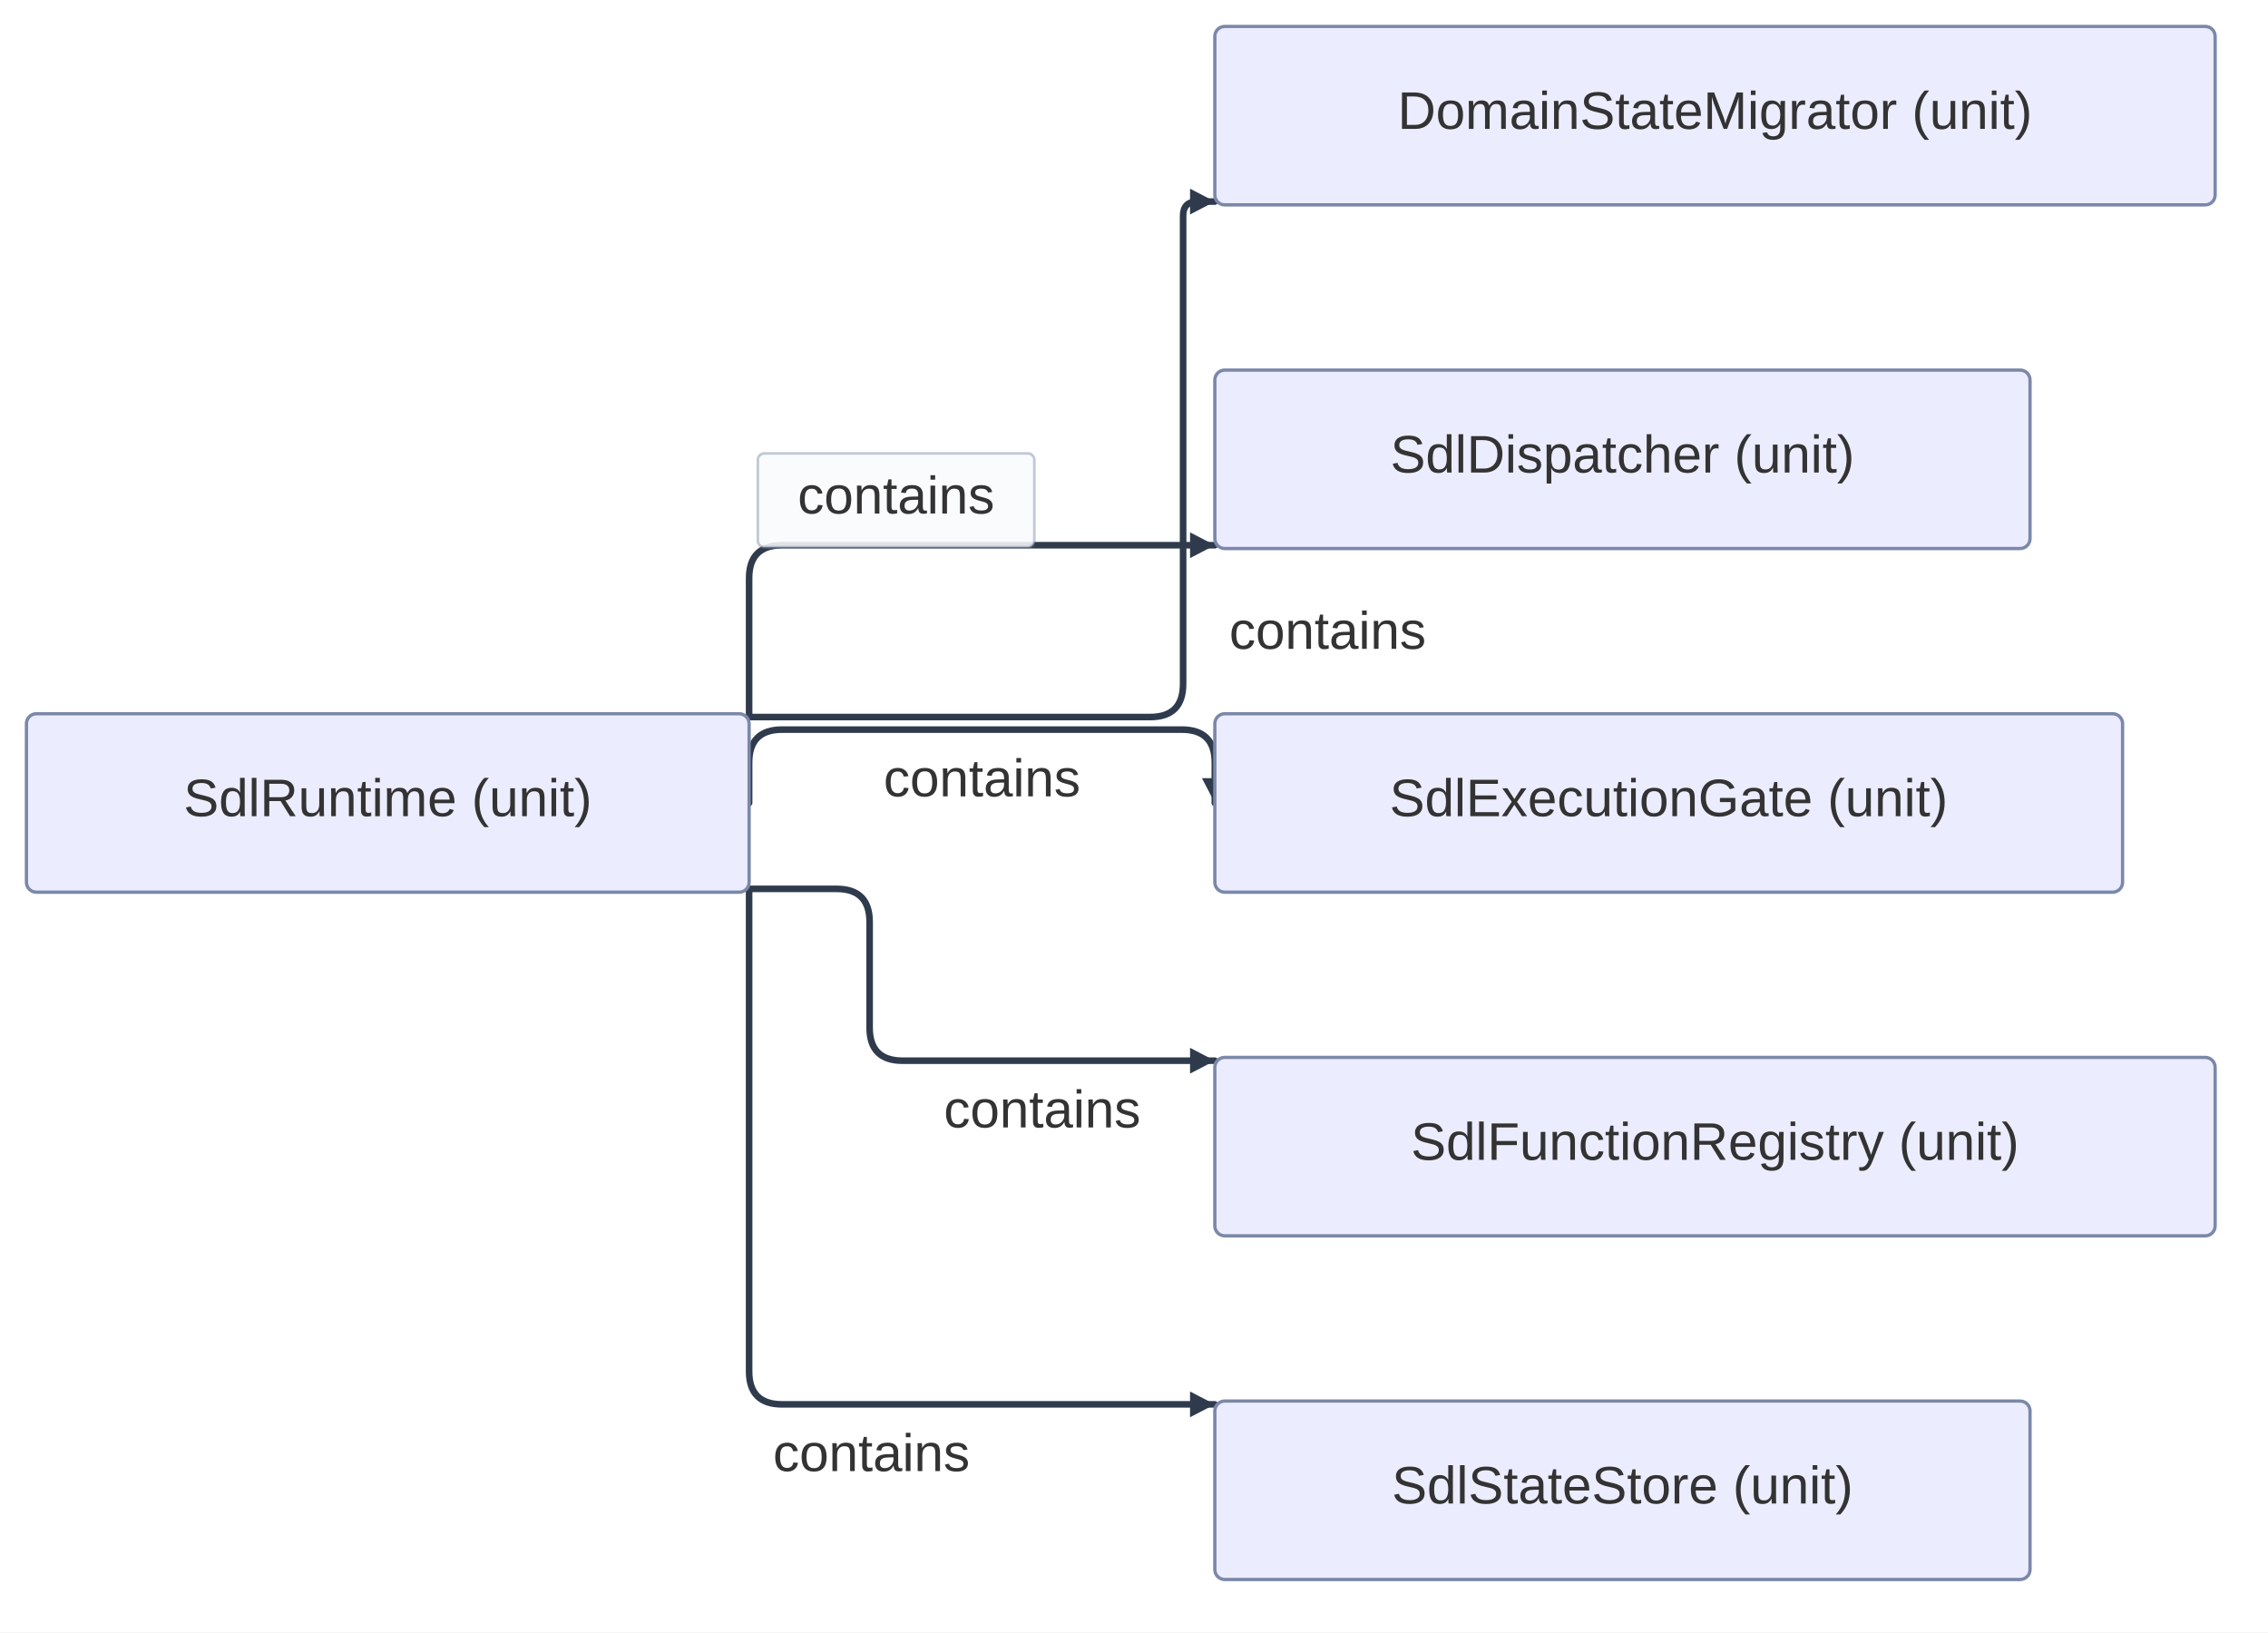
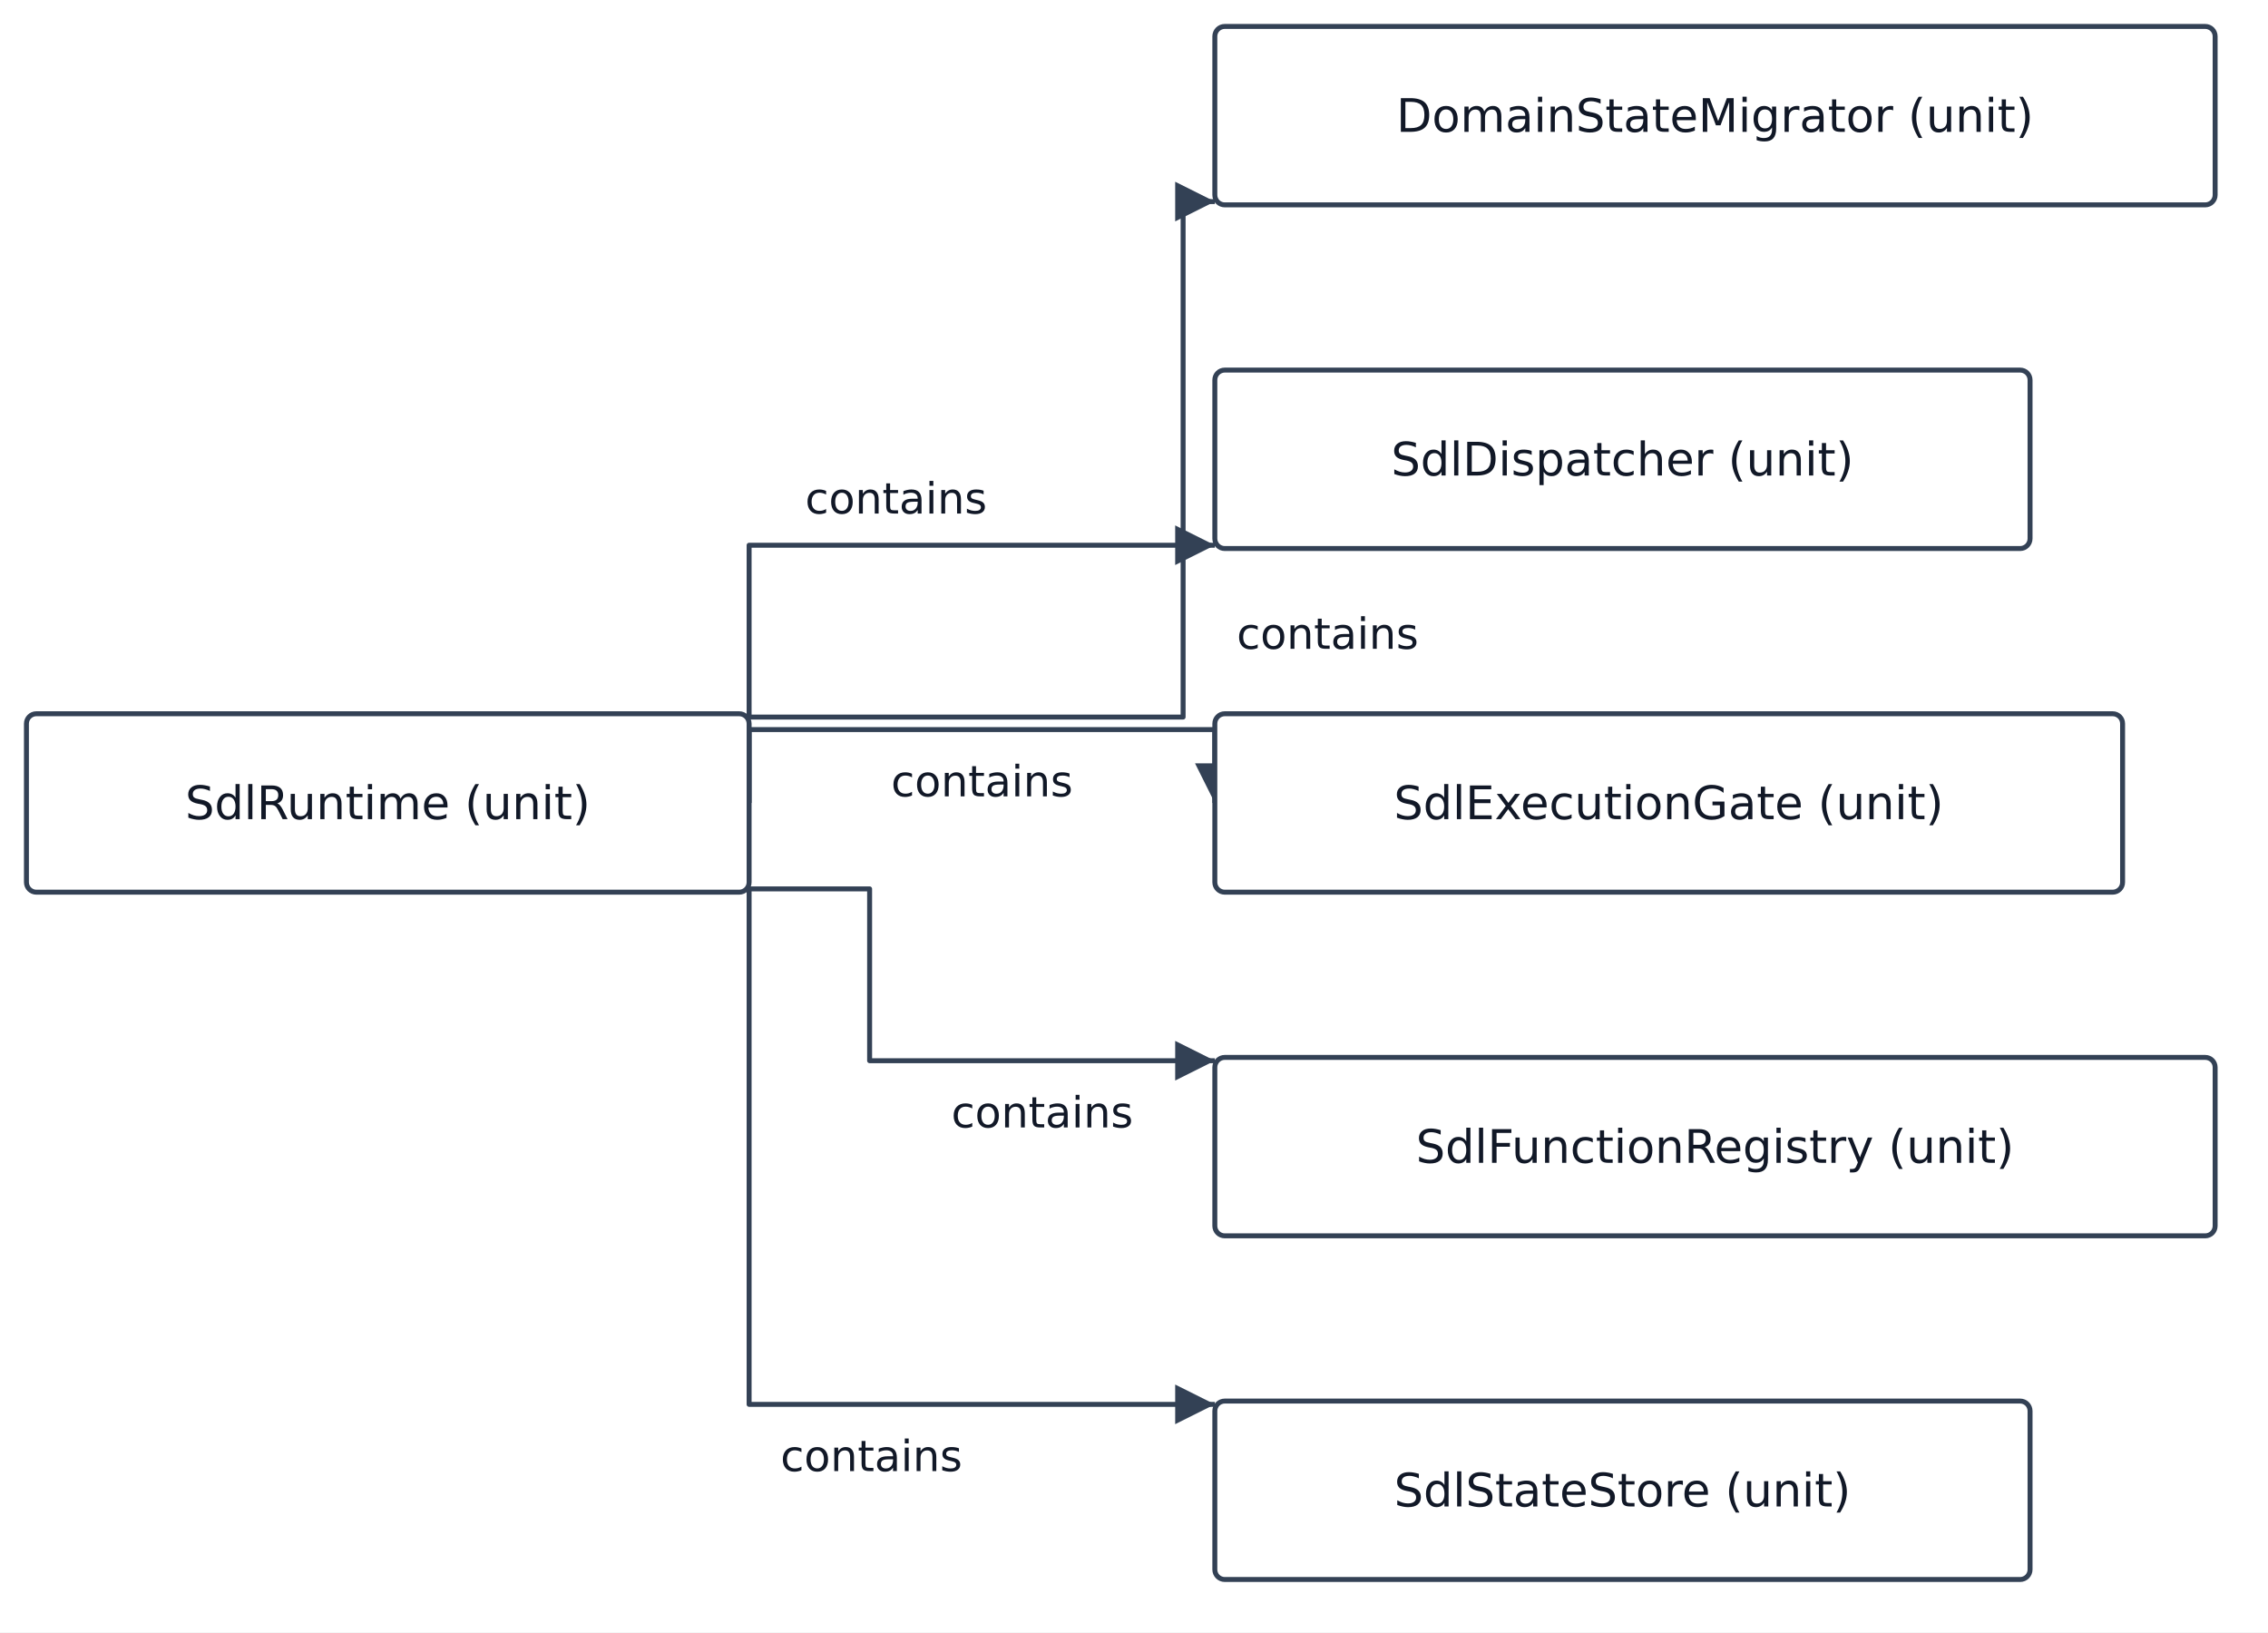
- <svg xmlns="http://www.w3.org/2000/svg" width="686.378" height="494" viewBox="0 0 686.378 494">
-   <rect x="0" y="0" width="686.378" height="494" fill="#FFFFFF" />
+ <svg xmlns="http://www.w3.org/2000/svg" width="686.378" height="494.000" viewBox="0 0 686.378 494.000" data-profile="sdl-symbols-1">
+   <rect width="100%" height="100%" fill="white" />
  <defs>
-     <marker id="arrow-0" viewBox="0 0 10 10" refX="5" refY="5" markerUnits="userSpaceOnUse" markerWidth="8" markerHeight="8" orient="auto">
-       <path d="M 0 0 L 10 5 L 0 10 z" fill="#2F3B4D" stroke="#2F3B4D" stroke-width="1" stroke-dasharray="1,0" />
+     <marker id="sdl-arrow" viewBox="0 0 10 10" refX="10" refY="5" markerWidth="8" markerHeight="8" orient="auto-start-reverse">
+       <path d="M0 0 L10 5 L0 10 Z" fill="#334155" />
    </marker>
-     <marker id="arrow-start-0" viewBox="0 0 10 10" refX="4.5" refY="5" markerUnits="userSpaceOnUse" markerWidth="8" markerHeight="8" orient="auto">
-       <path d="M 0 5 L 10 10 L 10 0 z" fill="#2F3B4D" stroke="#2F3B4D" stroke-width="1" stroke-dasharray="1,0" />
+     <marker id="uml-dependency" viewBox="0 0 10 10" refX="10" refY="5" markerWidth="8" markerHeight="8" orient="auto-start-reverse">
+       <path d="M0 0 L10 5 L0 10" fill="none" stroke="#334155" />
    </marker>
  </defs>
-   <path id="edge-0" class="edgePath" data-edge-id="edge-0" d="M 226.706,217.000 L 348.051,217.000 Q 358.051,217.000 358.051,207.000 L 358.051,65.320 Q 358.051,61.000 362.371,61.000 L 367.651,61.000" fill="none" stroke="#2F3B4D" stroke-width="2" stroke-linecap="round" stroke-linejoin="round" />
-   <g transform="translate(367.65 61.00) rotate(0.00)">
-     <polygon points="0,0 -7.50,3.90 -7.50,-3.90" fill="#2F3B4D" />
+   <g data-fact="f0898" data-relation="contains" data-source="n_SdlRuntime" data-target="n_DomainStateMigrator">
+     <polyline fill="none" stroke="#334155" stroke-width="1.5" stroke-linejoin="round" marker-end="url(#sdl-arrow)" points="226.706,217.000 358.051,217.000 358.051,61.000 367.651,61.000 " />
+     <text x="401.793" y="196.350" text-anchor="middle" font-family="DejaVu Sans,sans-serif" font-size="13" fill="#111827" paint-order="stroke" stroke="white" stroke-width="3" stroke-linejoin="round">contains</text>
  </g>
-   <rect data-edge-id="edge-0" data-label-kind="center" x="359.95" y="178.15" width="83.69" height="28.40" rx="2" ry="2" fill="rgba(248,250,252, 0.92)" fill-opacity="0.00" stroke="#7B88A8" stroke-opacity="0.00" stroke-width="0.8" />
-   <g class="edgeLabel" data-edge-id="edge-0" data-label-kind="center">
-     <text x="401.79" y="196.35" text-anchor="middle" font-family="trebuchet ms,verdana,arial,DejaVu Sans,Liberation Sans,sans-serif,Noto Color Emoji,Apple Color Emoji,Segoe UI Emoji" font-size="16" fill="#333333">
-       <tspan x="401.79" dy="0.00">contains</tspan>
-     </text>
+   <g data-fact="f0899" data-relation="contains" data-source="n_SdlRuntime" data-target="n_SdlDispatcher">
+     <polyline fill="none" stroke="#334155" stroke-width="1.5" stroke-linejoin="round" marker-end="url(#sdl-arrow)" points="226.706,217.000 226.706,165.000 367.651,165.000 " />
+     <text x="271.178" y="155.410" text-anchor="middle" font-family="DejaVu Sans,sans-serif" font-size="13" fill="#111827" paint-order="stroke" stroke="white" stroke-width="3" stroke-linejoin="round">contains</text>
  </g>
-   <path id="edge-1" class="edgePath" data-edge-id="edge-1" d="M 226.706,217.000 L 226.706,175.000 Q 226.706,165.000 236.706,165.000 L 367.651,165.000" fill="none" stroke="#2F3B4D" stroke-width="2" stroke-linecap="round" stroke-linejoin="round" />
-   <g transform="translate(367.65 165.00) rotate(0.00)">
-     <polygon points="0,0 -7.50,3.90 -7.50,-3.90" fill="#2F3B4D" />
+   <g data-fact="f0900" data-relation="contains" data-source="n_SdlRuntime" data-target="n_SdlExecutionGate">
+     <polyline fill="none" stroke="#334155" stroke-width="1.5" stroke-linejoin="round" marker-end="url(#sdl-arrow)" points="226.706,243.000 226.706,220.800 367.651,220.800 367.651,243.000 " />
+     <text x="297.178" y="241.000" text-anchor="middle" font-family="DejaVu Sans,sans-serif" font-size="13" fill="#111827" paint-order="stroke" stroke="white" stroke-width="3" stroke-linejoin="round">contains</text>
  </g>
-   <rect data-edge-id="edge-1" data-label-kind="center" x="229.34" y="137.21" width="83.69" height="28.40" rx="2" ry="2" fill="rgba(248,250,252, 0.92)" fill-opacity="0.95" stroke="#7B88A8" stroke-opacity="0.45" stroke-width="0.8" />
-   <g class="edgeLabel" data-edge-id="edge-1" data-label-kind="center">
-     <text x="271.18" y="155.41" text-anchor="middle" font-family="trebuchet ms,verdana,arial,DejaVu Sans,Liberation Sans,sans-serif,Noto Color Emoji,Apple Color Emoji,Segoe UI Emoji" font-size="16" fill="#333333">
-       <tspan x="271.18" dy="0.00">contains</tspan>
-     </text>
+   <g data-fact="f0901" data-relation="contains" data-source="n_SdlRuntime" data-target="n_SdlFunctionRegistry">
+     <polyline fill="none" stroke="#334155" stroke-width="1.5" stroke-linejoin="round" marker-end="url(#sdl-arrow)" points="226.706,269.000 263.178,269.000 263.178,321.000 367.651,321.000 " />
+     <text x="315.415" y="341.200" text-anchor="middle" font-family="DejaVu Sans,sans-serif" font-size="13" fill="#111827" paint-order="stroke" stroke="white" stroke-width="3" stroke-linejoin="round">contains</text>
  </g>
-   <path id="edge-2" class="edgePath" data-edge-id="edge-2" d="M 226.706,243.000 L 226.706,230.790 Q 226.706,220.800 236.696,220.800 L 357.661,220.800 Q 367.651,220.800 367.651,230.790 L 367.651,243.000" fill="none" stroke="#2F3B4D" stroke-width="2" stroke-linecap="round" stroke-linejoin="round" />
-   <g transform="translate(367.65 243.00) rotate(90.00)">
-     <polygon points="0,0 -7.50,3.90 -7.50,-3.90" fill="#2F3B4D" />
+   <g data-fact="f0902" data-relation="contains" data-source="n_SdlRuntime" data-target="n_SdlStateStore">
+     <polyline fill="none" stroke="#334155" stroke-width="1.5" stroke-linejoin="round" marker-end="url(#sdl-arrow)" points="226.706,269.000 226.706,425.000 367.651,425.000 " />
+     <text x="263.720" y="445.200" text-anchor="middle" font-family="DejaVu Sans,sans-serif" font-size="13" fill="#111827" paint-order="stroke" stroke="white" stroke-width="3" stroke-linejoin="round">contains</text>
  </g>
-   <rect data-edge-id="edge-2" data-label-kind="center" x="255.34" y="222.80" width="83.69" height="28.40" rx="2" ry="2" fill="rgba(248,250,252, 0.92)" fill-opacity="0.00" stroke="#7B88A8" stroke-opacity="0.00" stroke-width="0.8" />
-   <g class="edgeLabel" data-edge-id="edge-2" data-label-kind="center">
-     <text x="297.18" y="241.00" text-anchor="middle" font-family="trebuchet ms,verdana,arial,DejaVu Sans,Liberation Sans,sans-serif,Noto Color Emoji,Apple Color Emoji,Segoe UI Emoji" font-size="16" fill="#333333">
-       <tspan x="297.18" dy="0.00">contains</tspan>
-     </text>
+   <g id="n_DomainStateMigrator" data-model-id="DomainStateMigrator" data-kind="unit" transform="translate(367.651 8.000)" stroke="#334155" stroke-width="1.5" fill="white">
+     <rect width="302.727" height="54.000" rx="3.000" data-symbol="typed-card" />
+     <text x="151.363" y="31.900" text-anchor="middle" stroke="none" fill="#111827" font-family="DejaVu Sans,sans-serif" font-size="14.000">DomainStateMigrator (unit)</text>
  </g>
-   <path id="edge-3" class="edgePath" data-edge-id="edge-3" d="M 226.706,269.000 L 253.178,269.000 Q 263.178,269.000 263.178,279.000 L 263.178,311.000 Q 263.178,321.000 273.178,321.000 L 367.651,321.000" fill="none" stroke="#2F3B4D" stroke-width="2" stroke-linecap="round" stroke-linejoin="round" />
-   <g transform="translate(367.65 321.00) rotate(0.00)">
-     <polygon points="0,0 -7.50,3.90 -7.50,-3.90" fill="#2F3B4D" />
+   <g id="n_SdlDispatcher" data-model-id="SdlDispatcher" data-kind="unit" transform="translate(367.651 112.000)" stroke="#334155" stroke-width="1.5" fill="white">
+     <rect width="246.713" height="54.000" rx="3.000" data-symbol="typed-card" />
+     <text x="123.356" y="31.900" text-anchor="middle" stroke="none" fill="#111827" font-family="DejaVu Sans,sans-serif" font-size="14.000">SdlDispatcher (unit)</text>
  </g>
-   <rect data-edge-id="edge-3" data-label-kind="center" x="273.57" y="323.00" width="83.69" height="28.40" rx="2" ry="2" fill="rgba(248,250,252, 0.92)" fill-opacity="0.00" stroke="#7B88A8" stroke-opacity="0.00" stroke-width="0.8" />
-   <g class="edgeLabel" data-edge-id="edge-3" data-label-kind="center">
-     <text x="315.41" y="341.20" text-anchor="middle" font-family="trebuchet ms,verdana,arial,DejaVu Sans,Liberation Sans,sans-serif,Noto Color Emoji,Apple Color Emoji,Segoe UI Emoji" font-size="16" fill="#333333">
-       <tspan x="315.41" dy="0.00">contains</tspan>
-     </text>
+   <g id="n_SdlExecutionGate" data-model-id="SdlExecutionGate" data-kind="unit" transform="translate(367.651 216.000)" stroke="#334155" stroke-width="1.5" fill="white">
+     <rect width="274.720" height="54.000" rx="3.000" data-symbol="typed-card" />
+     <text x="137.360" y="31.900" text-anchor="middle" stroke="none" fill="#111827" font-family="DejaVu Sans,sans-serif" font-size="14.000">SdlExecutionGate (unit)</text>
  </g>
-   <path id="edge-4" class="edgePath" data-edge-id="edge-4" d="M 226.706,269.000 L 226.706,415.000 Q 226.706,425.000 236.706,425.000 L 367.651,425.000" fill="none" stroke="#2F3B4D" stroke-width="2" stroke-linecap="round" stroke-linejoin="round" />
-   <g transform="translate(367.65 425.00) rotate(0.00)">
-     <polygon points="0,0 -7.50,3.90 -7.50,-3.90" fill="#2F3B4D" />
+   <g id="n_SdlFunctionRegistry" data-model-id="SdlFunctionRegistry" data-kind="unit" transform="translate(367.651 320.000)" stroke="#334155" stroke-width="1.5" fill="white">
+     <rect width="302.727" height="54.000" rx="3.000" data-symbol="typed-card" />
+     <text x="151.363" y="31.900" text-anchor="middle" stroke="none" fill="#111827" font-family="DejaVu Sans,sans-serif" font-size="14.000">SdlFunctionRegistry (unit)</text>
  </g>
-   <rect data-edge-id="edge-4" data-label-kind="center" x="221.88" y="427.00" width="83.69" height="28.40" rx="2" ry="2" fill="rgba(248,250,252, 0.92)" fill-opacity="0.00" stroke="#7B88A8" stroke-opacity="0.00" stroke-width="0.8" />
-   <g class="edgeLabel" data-edge-id="edge-4" data-label-kind="center">
-     <text x="263.72" y="445.20" text-anchor="middle" font-family="trebuchet ms,verdana,arial,DejaVu Sans,Liberation Sans,sans-serif,Noto Color Emoji,Apple Color Emoji,Segoe UI Emoji" font-size="16" fill="#333333">
-       <tspan x="263.72" dy="0.00">contains</tspan>
-     </text>
+   <g id="n_SdlRuntime" data-model-id="SdlRuntime" data-kind="unit" transform="translate(8.000 216.000)" stroke="#334155" stroke-width="1.5" fill="white">
+     <rect width="218.706" height="54.000" rx="3.000" data-symbol="typed-card" />
+     <text x="109.353" y="31.900" text-anchor="middle" stroke="none" fill="#111827" font-family="DejaVu Sans,sans-serif" font-size="14.000">SdlRuntime (unit)</text>
  </g>
-   <rect x="367.65" y="8.00" width="302.73" height="54.00" rx="3" ry="3" fill="#ECECFF" stroke="#7B88A8" stroke-width="1" stroke-linejoin="round" stroke-linecap="round" />
-   <text x="519.01" y="39.00" text-anchor="middle" font-family="trebuchet ms,verdana,arial,DejaVu Sans,Liberation Sans,sans-serif,Noto Color Emoji,Apple Color Emoji,Segoe UI Emoji" font-size="16" fill="#333333">
-     <tspan x="519.01" dy="0.00">DomainStateMigrator (unit)</tspan>
-   </text>
-   <rect x="367.65" y="112.00" width="246.71" height="54.00" rx="3" ry="3" fill="#ECECFF" stroke="#7B88A8" stroke-width="1" stroke-linejoin="round" stroke-linecap="round" />
-   <text x="491.01" y="143.00" text-anchor="middle" font-family="trebuchet ms,verdana,arial,DejaVu Sans,Liberation Sans,sans-serif,Noto Color Emoji,Apple Color Emoji,Segoe UI Emoji" font-size="16" fill="#333333">
-     <tspan x="491.01" dy="0.00">SdlDispatcher (unit)</tspan>
-   </text>
-   <rect x="367.65" y="216.00" width="274.72" height="54.00" rx="3" ry="3" fill="#ECECFF" stroke="#7B88A8" stroke-width="1" stroke-linejoin="round" stroke-linecap="round" />
-   <text x="505.01" y="247.00" text-anchor="middle" font-family="trebuchet ms,verdana,arial,DejaVu Sans,Liberation Sans,sans-serif,Noto Color Emoji,Apple Color Emoji,Segoe UI Emoji" font-size="16" fill="#333333">
-     <tspan x="505.01" dy="0.00">SdlExecutionGate (unit)</tspan>
-   </text>
-   <rect x="367.65" y="320.00" width="302.73" height="54.00" rx="3" ry="3" fill="#ECECFF" stroke="#7B88A8" stroke-width="1" stroke-linejoin="round" stroke-linecap="round" />
-   <text x="519.01" y="351.00" text-anchor="middle" font-family="trebuchet ms,verdana,arial,DejaVu Sans,Liberation Sans,sans-serif,Noto Color Emoji,Apple Color Emoji,Segoe UI Emoji" font-size="16" fill="#333333">
-     <tspan x="519.01" dy="0.00">SdlFunctionRegistry (unit)</tspan>
-   </text>
-   <rect x="8.00" y="216.00" width="218.71" height="54.00" rx="3" ry="3" fill="#ECECFF" stroke="#7B88A8" stroke-width="1" stroke-linejoin="round" stroke-linecap="round" />
-   <text x="117.35" y="247.00" text-anchor="middle" font-family="trebuchet ms,verdana,arial,DejaVu Sans,Liberation Sans,sans-serif,Noto Color Emoji,Apple Color Emoji,Segoe UI Emoji" font-size="16" fill="#333333">
-     <tspan x="117.35" dy="0.00">SdlRuntime (unit)</tspan>
-   </text>
-   <rect x="367.65" y="424.00" width="246.71" height="54.00" rx="3" ry="3" fill="#ECECFF" stroke="#7B88A8" stroke-width="1" stroke-linejoin="round" stroke-linecap="round" />
-   <text x="491.01" y="455.00" text-anchor="middle" font-family="trebuchet ms,verdana,arial,DejaVu Sans,Liberation Sans,sans-serif,Noto Color Emoji,Apple Color Emoji,Segoe UI Emoji" font-size="16" fill="#333333">
-     <tspan x="491.01" dy="0.00">SdlStateStore (unit)</tspan>
-   </text>
+   <g id="n_SdlStateStore" data-model-id="SdlStateStore" data-kind="unit" transform="translate(367.651 424.000)" stroke="#334155" stroke-width="1.5" fill="white">
+     <rect width="246.713" height="54.000" rx="3.000" data-symbol="typed-card" />
+     <text x="123.356" y="31.900" text-anchor="middle" stroke="none" fill="#111827" font-family="DejaVu Sans,sans-serif" font-size="14.000">SdlStateStore (unit)</text>
+   </g>
</svg>
